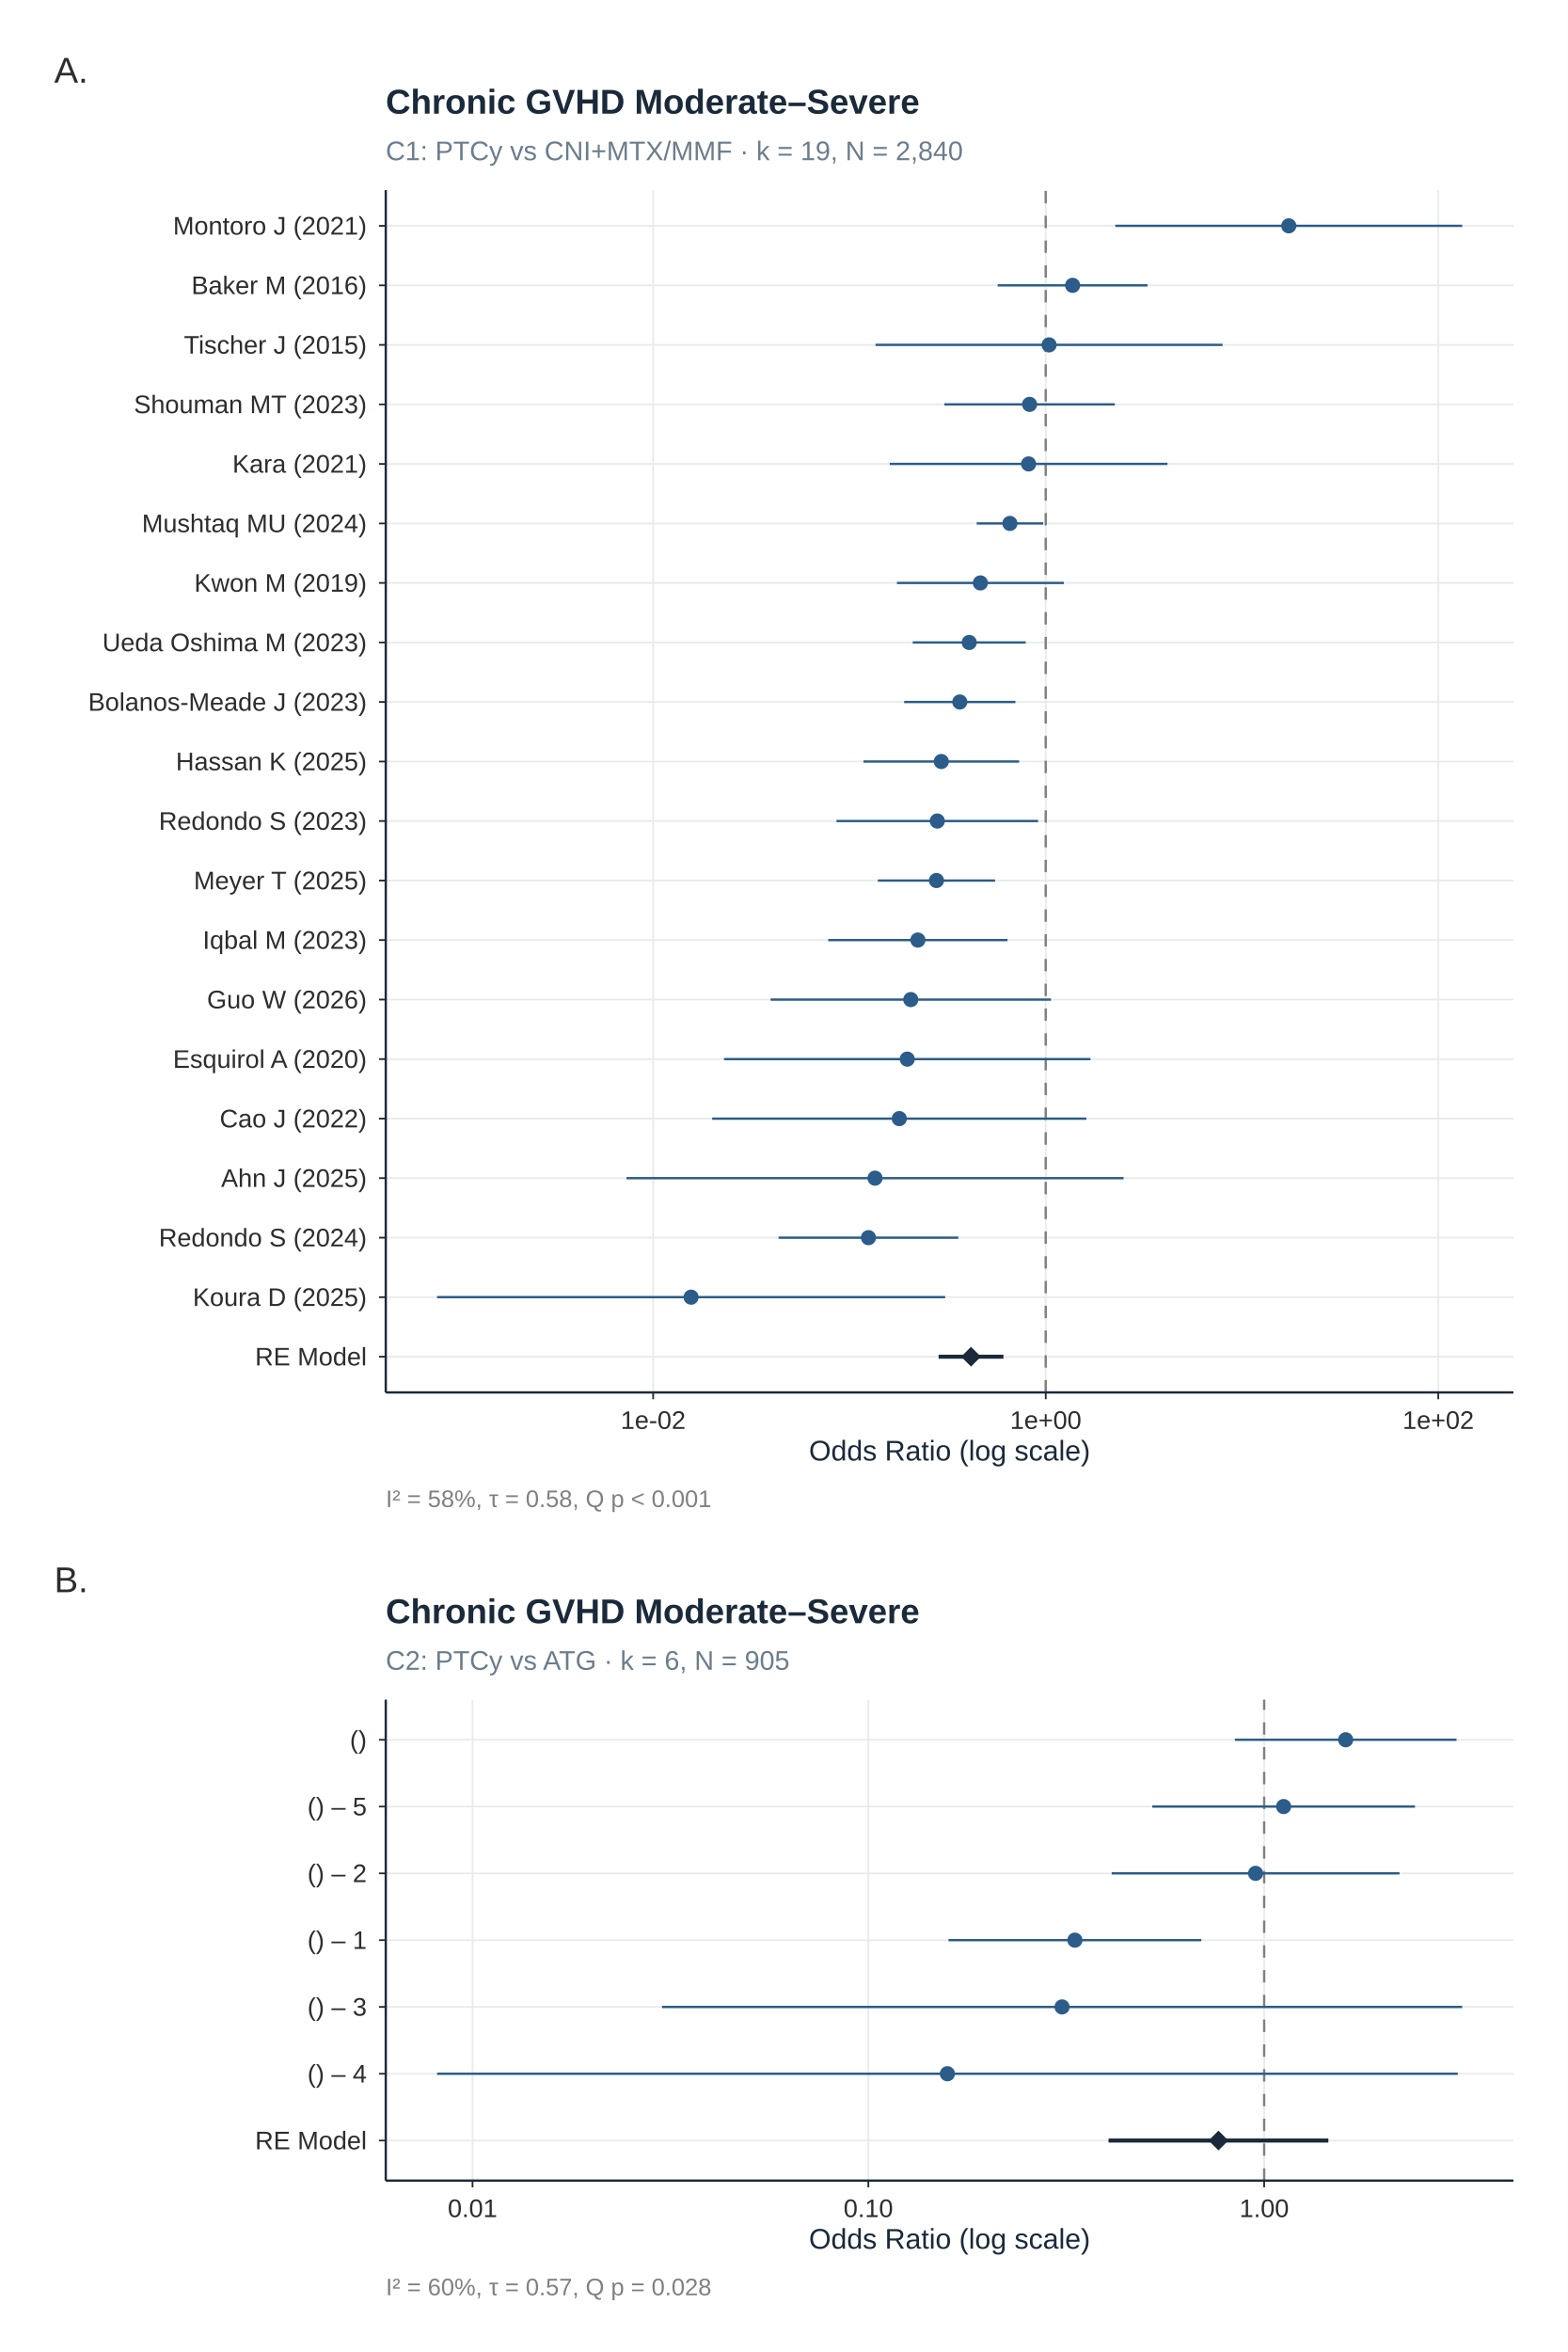
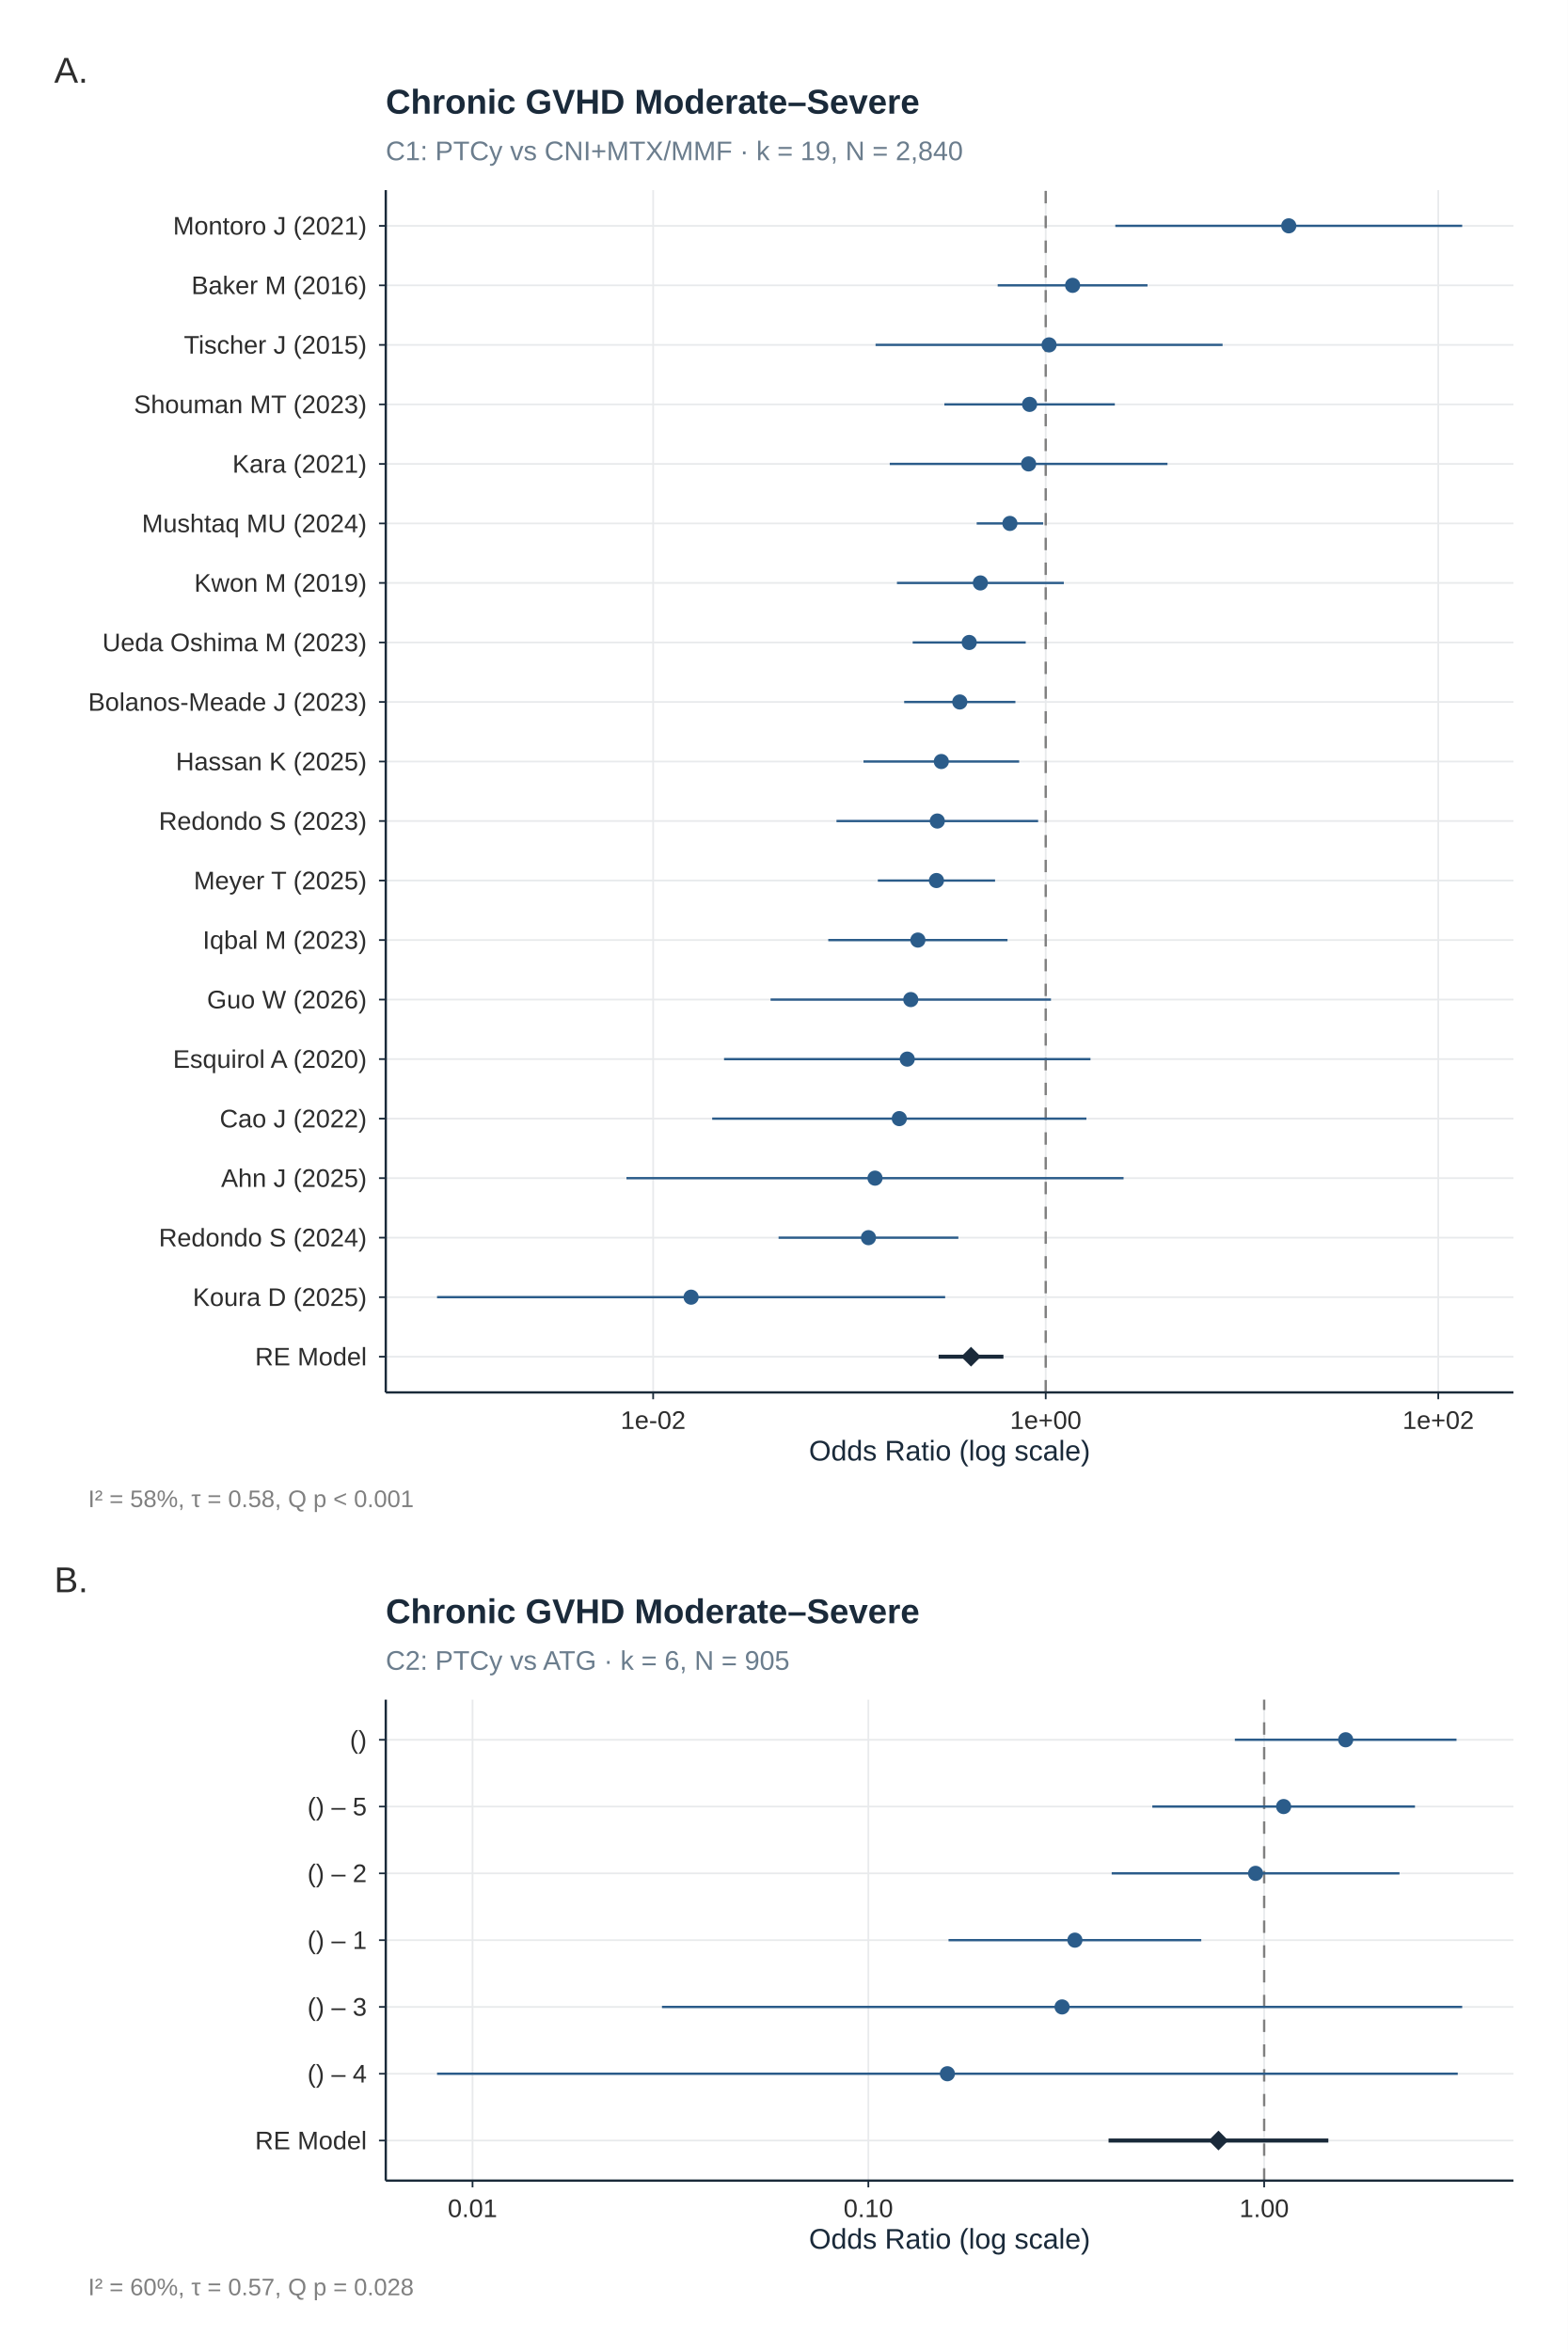
<svg xmlns="http://www.w3.org/2000/svg" width="576.00pt" height="864.00pt" viewBox="0 0 576.00 864.00">
  <g class="svglite">
    <defs>
      <style type="text/css">
    .svglite line, .svglite polyline, .svglite polygon, .svglite path, .svglite rect, .svglite circle {
      fill: none;
      stroke: #000000;
      stroke-linecap: round;
      stroke-linejoin: round;
      stroke-miterlimit: 10.00;
    }
    .svglite text {
      white-space: pre;
    }
    .svglite g.glyphgroup path {
      fill: inherit;
      stroke: none;
    }
  </style>
    </defs>
    <rect width="100%" height="100%" style="stroke: none; fill: #FFFFFF;" />
    <defs>
      <clipPath id="cpMC4wMHw1NzYuMDB8MC4wMHw4NjQuMDA=">
        <rect x="0.00" y="0.00" width="576.00" height="864.00" />
      </clipPath>
    </defs>
    <g clip-path="url(#cpMC4wMHw1NzYuMDB8MC4wMHw4NjQuMDA=)">
      <rect x="-0" y="-0" width="576.00" height="864.00" style="stroke-width: 1.07; stroke: none; fill: #FFFFFF;" />
    </g>
    <defs>
      <clipPath id="cpMTQxLjc0fDU1Ni4wN3w2OS44NHw4MDEuMDQ=">
        <rect x="141.74" y="69.84" width="414.33" height="731.20" />
      </clipPath>
    </defs>
    <g clip-path="url(#cpMTQxLjc0fDU1Ni4wN3w2OS44NHw4MDEuMDQ=)">
</g>
    <g clip-path="url(#cpMC4wMHw1NzYuMDB8MC4wMHw4NjQuMDA=)">
</g>
    <defs>
      <clipPath id="cpOS45Nnw1NjYuMDR8OS45Nnw1NjQuNTA=">
        <rect x="9.96" y="9.96" width="556.07" height="554.53" />
      </clipPath>
    </defs>
    <g clip-path="url(#cpOS45Nnw1NjYuMDR8OS45Nnw1NjQuNTA=)">
      <rect x="9.96" y="9.96" width="556.07" height="554.53" style="stroke-width: 0.97; stroke: none; fill: #FFFFFF;" />
    </g>
    <g clip-path="url(#cpMC4wMHw1NzYuMDB8MC4wMHw4NjQuMDA=)">
</g>
    <defs>
      <clipPath id="cpOS45Nnw1NjYuMDR8NTY0LjUwfDg1NC4wNA==">
        <rect x="9.96" y="564.50" width="556.07" height="289.54" />
      </clipPath>
    </defs>
    <g clip-path="url(#cpOS45Nnw1NjYuMDR8NTY0LjUwfDg1NC4wNA==)">
      <rect x="9.96" y="564.50" width="556.07" height="289.54" style="stroke-width: 0.97; stroke: none; fill: #FFFFFF;" />
    </g>
    <g clip-path="url(#cpMC4wMHw1NzYuMDB8MC4wMHw4NjQuMDA=)">
</g>
    <defs>
      <clipPath id="cpMTQxLjc0fDU1Ni4wN3w2OS44NHw1MTEuNTA=">
        <rect x="141.74" y="69.84" width="414.33" height="441.66" />
      </clipPath>
    </defs>
    <g clip-path="url(#cpMTQxLjc0fDU1Ni4wN3w2OS44NHw1MTEuNTA=)">
      <rect x="141.74" y="69.84" width="414.33" height="441.66" style="stroke-width: 0.97; stroke: none; fill: #FFFFFF;" />
      <polyline points="141.74,498.38 556.07,498.38 " style="stroke-width: 0.64; stroke: #E8EAEC; stroke-linecap: butt;" />
      <polyline points="141.74,476.51 556.07,476.51 " style="stroke-width: 0.64; stroke: #E8EAEC; stroke-linecap: butt;" />
      <polyline points="141.74,454.65 556.07,454.65 " style="stroke-width: 0.64; stroke: #E8EAEC; stroke-linecap: butt;" />
      <polyline points="141.74,432.79 556.07,432.79 " style="stroke-width: 0.64; stroke: #E8EAEC; stroke-linecap: butt;" />
      <polyline points="141.74,410.92 556.07,410.92 " style="stroke-width: 0.64; stroke: #E8EAEC; stroke-linecap: butt;" />
      <polyline points="141.74,389.06 556.07,389.06 " style="stroke-width: 0.64; stroke: #E8EAEC; stroke-linecap: butt;" />
      <polyline points="141.74,367.19 556.07,367.19 " style="stroke-width: 0.64; stroke: #E8EAEC; stroke-linecap: butt;" />
      <polyline points="141.74,345.33 556.07,345.33 " style="stroke-width: 0.64; stroke: #E8EAEC; stroke-linecap: butt;" />
      <polyline points="141.74,323.46 556.07,323.46 " style="stroke-width: 0.64; stroke: #E8EAEC; stroke-linecap: butt;" />
      <polyline points="141.74,301.60 556.07,301.60 " style="stroke-width: 0.64; stroke: #E8EAEC; stroke-linecap: butt;" />
      <polyline points="141.74,279.74 556.07,279.74 " style="stroke-width: 0.64; stroke: #E8EAEC; stroke-linecap: butt;" />
      <polyline points="141.74,257.87 556.07,257.87 " style="stroke-width: 0.64; stroke: #E8EAEC; stroke-linecap: butt;" />
      <polyline points="141.74,236.01 556.07,236.01 " style="stroke-width: 0.64; stroke: #E8EAEC; stroke-linecap: butt;" />
      <polyline points="141.74,214.14 556.07,214.14 " style="stroke-width: 0.64; stroke: #E8EAEC; stroke-linecap: butt;" />
      <polyline points="141.74,192.28 556.07,192.28 " style="stroke-width: 0.64; stroke: #E8EAEC; stroke-linecap: butt;" />
      <polyline points="141.74,170.42 556.07,170.42 " style="stroke-width: 0.64; stroke: #E8EAEC; stroke-linecap: butt;" />
      <polyline points="141.74,148.55 556.07,148.55 " style="stroke-width: 0.64; stroke: #E8EAEC; stroke-linecap: butt;" />
      <polyline points="141.74,126.69 556.07,126.69 " style="stroke-width: 0.64; stroke: #E8EAEC; stroke-linecap: butt;" />
      <polyline points="141.74,104.82 556.07,104.82 " style="stroke-width: 0.64; stroke: #E8EAEC; stroke-linecap: butt;" />
      <polyline points="141.74,82.96 556.07,82.96 " style="stroke-width: 0.64; stroke: #E8EAEC; stroke-linecap: butt;" />
      <polyline points="239.98,511.50 239.98,69.84 " style="stroke-width: 0.64; stroke: #E8EAEC; stroke-linecap: butt;" />
      <polyline points="384.22,511.50 384.22,69.84 " style="stroke-width: 0.64; stroke: #E8EAEC; stroke-linecap: butt;" />
      <polyline points="528.45,511.50 528.45,69.84 " style="stroke-width: 0.64; stroke: #E8EAEC; stroke-linecap: butt;" />
      <line x1="384.22" y1="511.50" x2="384.22" y2="69.84" style="stroke-width: 0.85; stroke: #808080; stroke-dasharray: 4.55,4.55; stroke-linecap: butt;" />
      <line x1="160.58" y1="476.51" x2="347.27" y2="476.51" style="stroke-width: 0.85; stroke: #2B5C8A; stroke-linecap: butt;" />
      <line x1="286.06" y1="454.65" x2="352.12" y2="454.65" style="stroke-width: 0.85; stroke: #2B5C8A; stroke-linecap: butt;" />
      <line x1="230.17" y1="432.79" x2="412.82" y2="432.79" style="stroke-width: 0.85; stroke: #2B5C8A; stroke-linecap: butt;" />
      <line x1="261.67" y1="410.92" x2="399.17" y2="410.92" style="stroke-width: 0.85; stroke: #2B5C8A; stroke-linecap: butt;" />
      <line x1="266.03" y1="389.06" x2="400.66" y2="389.06" style="stroke-width: 0.85; stroke: #2B5C8A; stroke-linecap: butt;" />
      <line x1="283.12" y1="367.19" x2="386.15" y2="367.19" style="stroke-width: 0.85; stroke: #2B5C8A; stroke-linecap: butt;" />
      <line x1="304.32" y1="345.33" x2="370.18" y2="345.33" style="stroke-width: 0.85; stroke: #2B5C8A; stroke-linecap: butt;" />
      <line x1="322.53" y1="323.46" x2="365.61" y2="323.46" style="stroke-width: 0.85; stroke: #2B5C8A; stroke-linecap: butt;" />
      <line x1="307.34" y1="301.60" x2="381.43" y2="301.60" style="stroke-width: 0.85; stroke: #2B5C8A; stroke-linecap: butt;" />
      <line x1="317.26" y1="279.74" x2="374.46" y2="279.74" style="stroke-width: 0.85; stroke: #2B5C8A; stroke-linecap: butt;" />
      <line x1="332.21" y1="257.87" x2="373.08" y2="257.87" style="stroke-width: 0.85; stroke: #2B5C8A; stroke-linecap: butt;" />
      <line x1="335.34" y1="236.01" x2="376.87" y2="236.01" style="stroke-width: 0.85; stroke: #2B5C8A; stroke-linecap: butt;" />
      <line x1="329.56" y1="214.14" x2="390.87" y2="214.14" style="stroke-width: 0.85; stroke: #2B5C8A; stroke-linecap: butt;" />
      <line x1="358.86" y1="192.28" x2="383.27" y2="192.28" style="stroke-width: 0.85; stroke: #2B5C8A; stroke-linecap: butt;" />
      <line x1="326.91" y1="170.42" x2="428.96" y2="170.42" style="stroke-width: 0.85; stroke: #2B5C8A; stroke-linecap: butt;" />
      <line x1="346.97" y1="148.55" x2="409.61" y2="148.55" style="stroke-width: 0.85; stroke: #2B5C8A; stroke-linecap: butt;" />
      <line x1="321.70" y1="126.69" x2="449.20" y2="126.69" style="stroke-width: 0.85; stroke: #2B5C8A; stroke-linecap: butt;" />
      <line x1="366.57" y1="104.82" x2="421.62" y2="104.82" style="stroke-width: 0.85; stroke: #2B5C8A; stroke-linecap: butt;" />
      <line x1="409.79" y1="82.96" x2="537.24" y2="82.96" style="stroke-width: 0.85; stroke: #2B5C8A; stroke-linecap: butt;" />
      <circle cx="253.92" cy="476.51" r="2.14" style="stroke-width: 1.29; stroke: #2B5C8A; fill: #2B5C8A;" />
      <circle cx="319.09" cy="454.65" r="2.14" style="stroke-width: 1.29; stroke: #2B5C8A; fill: #2B5C8A;" />
      <circle cx="321.50" cy="432.79" r="2.14" style="stroke-width: 1.29; stroke: #2B5C8A; fill: #2B5C8A;" />
      <circle cx="330.42" cy="410.92" r="2.14" style="stroke-width: 1.29; stroke: #2B5C8A; fill: #2B5C8A;" />
      <circle cx="333.34" cy="389.06" r="2.14" style="stroke-width: 1.29; stroke: #2B5C8A; fill: #2B5C8A;" />
      <circle cx="334.64" cy="367.19" r="2.14" style="stroke-width: 1.29; stroke: #2B5C8A; fill: #2B5C8A;" />
      <circle cx="337.25" cy="345.33" r="2.14" style="stroke-width: 1.29; stroke: #2B5C8A; fill: #2B5C8A;" />
      <circle cx="344.07" cy="323.46" r="2.14" style="stroke-width: 1.29; stroke: #2B5C8A; fill: #2B5C8A;" />
      <circle cx="344.38" cy="301.60" r="2.14" style="stroke-width: 1.29; stroke: #2B5C8A; fill: #2B5C8A;" />
      <circle cx="345.86" cy="279.74" r="2.14" style="stroke-width: 1.29; stroke: #2B5C8A; fill: #2B5C8A;" />
      <circle cx="352.65" cy="257.87" r="2.14" style="stroke-width: 1.29; stroke: #2B5C8A; fill: #2B5C8A;" />
      <circle cx="356.11" cy="236.01" r="2.14" style="stroke-width: 1.29; stroke: #2B5C8A; fill: #2B5C8A;" />
      <circle cx="360.21" cy="214.14" r="2.14" style="stroke-width: 1.29; stroke: #2B5C8A; fill: #2B5C8A;" />
      <circle cx="371.06" cy="192.28" r="2.14" style="stroke-width: 1.29; stroke: #2B5C8A; fill: #2B5C8A;" />
      <circle cx="377.93" cy="170.42" r="2.14" style="stroke-width: 1.29; stroke: #2B5C8A; fill: #2B5C8A;" />
      <circle cx="378.29" cy="148.55" r="2.14" style="stroke-width: 1.29; stroke: #2B5C8A; fill: #2B5C8A;" />
      <circle cx="385.45" cy="126.69" r="2.14" style="stroke-width: 1.29; stroke: #2B5C8A; fill: #2B5C8A;" />
      <circle cx="394.10" cy="104.82" r="2.14" style="stroke-width: 1.29; stroke: #2B5C8A; fill: #2B5C8A;" />
      <circle cx="473.52" cy="82.96" r="2.14" style="stroke-width: 1.29; stroke: #2B5C8A; fill: #2B5C8A;" />
      <line x1="344.87" y1="498.38" x2="368.68" y2="498.38" style="stroke-width: 1.49; stroke: #1A2A3A; stroke-linecap: butt;" />
      <polygon points="353.14,498.38 356.77,494.75 360.41,498.38 356.77,502.01 " style="stroke-width: 1.29; stroke: none; fill: #1A2A3A;" />
    </g>
    <g clip-path="url(#cpMC4wMHw1NzYuMDB8MC4wMHw4NjQuMDA=)">
      <polyline points="141.74,511.50 141.74,69.84 " style="stroke-width: 0.85; stroke: #1A2A3A; stroke-linecap: butt;" />
      <text x="134.77" y="501.59" text-anchor="end" style="font-size: 9.35px;fill: #2D2D2D; font-family: &quot;Liberation Sans&quot;;" textLength="41.05px" lengthAdjust="spacingAndGlyphs">RE Model</text>
      <text x="134.77" y="479.73" text-anchor="end" style="font-size: 9.35px;fill: #2D2D2D; font-family: &quot;Liberation Sans&quot;;" textLength="63.92px" lengthAdjust="spacingAndGlyphs">Koura D (2025)</text>
      <text x="134.77" y="457.86" text-anchor="end" style="font-size: 9.35px;fill: #2D2D2D; font-family: &quot;Liberation Sans&quot;;" textLength="76.42px" lengthAdjust="spacingAndGlyphs">Redondo S (2024)</text>
      <text x="134.77" y="436.00" text-anchor="end" style="font-size: 9.35px;fill: #2D2D2D; font-family: &quot;Liberation Sans&quot;;" textLength="53.53px" lengthAdjust="spacingAndGlyphs">Ahn J (2025)</text>
      <text x="134.77" y="414.14" text-anchor="end" style="font-size: 9.35px;fill: #2D2D2D; font-family: &quot;Liberation Sans&quot;;" textLength="54.05px" lengthAdjust="spacingAndGlyphs">Cao J (2022)</text>
      <text x="134.77" y="392.27" text-anchor="end" style="font-size: 9.35px;fill: #2D2D2D; font-family: &quot;Liberation Sans&quot;;" textLength="71.20px" lengthAdjust="spacingAndGlyphs">Esquirol A (2020)</text>
      <text x="134.77" y="370.41" text-anchor="end" style="font-size: 9.35px;fill: #2D2D2D; font-family: &quot;Liberation Sans&quot;;" textLength="58.70px" lengthAdjust="spacingAndGlyphs">Guo W (2026)</text>
      <text x="134.77" y="348.54" text-anchor="end" style="font-size: 9.35px;fill: #2D2D2D; font-family: &quot;Liberation Sans&quot;;" textLength="60.28px" lengthAdjust="spacingAndGlyphs">Iqbal M (2023)</text>
      <text x="134.77" y="326.68" text-anchor="end" style="font-size: 9.35px;fill: #2D2D2D; font-family: &quot;Liberation Sans&quot;;" textLength="63.55px" lengthAdjust="spacingAndGlyphs">Meyer T (2025)</text>
      <text x="134.77" y="304.82" text-anchor="end" style="font-size: 9.35px;fill: #2D2D2D; font-family: &quot;Liberation Sans&quot;;" textLength="76.42px" lengthAdjust="spacingAndGlyphs">Redondo S (2023)</text>
      <text x="134.77" y="282.95" text-anchor="end" style="font-size: 9.35px;fill: #2D2D2D; font-family: &quot;Liberation Sans&quot;;" textLength="70.16px" lengthAdjust="spacingAndGlyphs">Hassan K (2025)</text>
      <text x="134.77" y="261.09" text-anchor="end" style="font-size: 9.35px;fill: #2D2D2D; font-family: &quot;Liberation Sans&quot;;" textLength="102.39px" lengthAdjust="spacingAndGlyphs">Bolanos-Meade J (2023)</text>
      <text x="134.77" y="239.22" text-anchor="end" style="font-size: 9.35px;fill: #2D2D2D; font-family: &quot;Liberation Sans&quot;;" textLength="97.16px" lengthAdjust="spacingAndGlyphs">Ueda Oshima M (2023)</text>
      <text x="134.77" y="217.36" text-anchor="end" style="font-size: 9.35px;fill: #2D2D2D; font-family: &quot;Liberation Sans&quot;;" textLength="63.39px" lengthAdjust="spacingAndGlyphs">Kwon M (2019)</text>
      <text x="134.77" y="195.49" text-anchor="end" style="font-size: 9.35px;fill: #2D2D2D; font-family: &quot;Liberation Sans&quot;;" textLength="82.61px" lengthAdjust="spacingAndGlyphs">Mushtaq MU (2024)</text>
      <text x="134.77" y="173.63" text-anchor="end" style="font-size: 9.35px;fill: #2D2D2D; font-family: &quot;Liberation Sans&quot;;" textLength="49.38px" lengthAdjust="spacingAndGlyphs">Kara (2021)</text>
      <text x="134.77" y="151.77" text-anchor="end" style="font-size: 9.35px;fill: #2D2D2D; font-family: &quot;Liberation Sans&quot;;" textLength="85.56px" lengthAdjust="spacingAndGlyphs">Shouman MT (2023)</text>
      <text x="134.77" y="129.90" text-anchor="end" style="font-size: 9.35px;fill: #2D2D2D; font-family: &quot;Liberation Sans&quot;;" textLength="67.19px" lengthAdjust="spacingAndGlyphs">Tischer J (2015)</text>
      <text x="134.77" y="108.04" text-anchor="end" style="font-size: 9.35px;fill: #2D2D2D; font-family: &quot;Liberation Sans&quot;;" textLength="64.42px" lengthAdjust="spacingAndGlyphs">Baker M (2016)</text>
      <text x="134.77" y="86.17" text-anchor="end" style="font-size: 9.35px;fill: #2D2D2D; font-family: &quot;Liberation Sans&quot;;" textLength="71.19px" lengthAdjust="spacingAndGlyphs">Montoro J (2021)</text>
      <polyline points="139.25,498.38 141.74,498.38 " style="stroke-width: 0.64; stroke: #1A2A3A; stroke-linecap: butt;" />
      <polyline points="139.25,476.51 141.74,476.51 " style="stroke-width: 0.64; stroke: #1A2A3A; stroke-linecap: butt;" />
      <polyline points="139.25,454.65 141.74,454.65 " style="stroke-width: 0.64; stroke: #1A2A3A; stroke-linecap: butt;" />
      <polyline points="139.25,432.79 141.74,432.79 " style="stroke-width: 0.64; stroke: #1A2A3A; stroke-linecap: butt;" />
      <polyline points="139.25,410.92 141.74,410.92 " style="stroke-width: 0.64; stroke: #1A2A3A; stroke-linecap: butt;" />
      <polyline points="139.25,389.06 141.74,389.06 " style="stroke-width: 0.64; stroke: #1A2A3A; stroke-linecap: butt;" />
      <polyline points="139.25,367.19 141.74,367.19 " style="stroke-width: 0.64; stroke: #1A2A3A; stroke-linecap: butt;" />
      <polyline points="139.25,345.33 141.74,345.33 " style="stroke-width: 0.64; stroke: #1A2A3A; stroke-linecap: butt;" />
      <polyline points="139.25,323.46 141.74,323.46 " style="stroke-width: 0.64; stroke: #1A2A3A; stroke-linecap: butt;" />
      <polyline points="139.25,301.60 141.74,301.60 " style="stroke-width: 0.64; stroke: #1A2A3A; stroke-linecap: butt;" />
      <polyline points="139.25,279.74 141.74,279.74 " style="stroke-width: 0.64; stroke: #1A2A3A; stroke-linecap: butt;" />
      <polyline points="139.25,257.87 141.74,257.87 " style="stroke-width: 0.64; stroke: #1A2A3A; stroke-linecap: butt;" />
      <polyline points="139.25,236.01 141.74,236.01 " style="stroke-width: 0.64; stroke: #1A2A3A; stroke-linecap: butt;" />
      <polyline points="139.25,214.14 141.74,214.14 " style="stroke-width: 0.64; stroke: #1A2A3A; stroke-linecap: butt;" />
      <polyline points="139.25,192.28 141.74,192.28 " style="stroke-width: 0.64; stroke: #1A2A3A; stroke-linecap: butt;" />
      <polyline points="139.25,170.42 141.74,170.42 " style="stroke-width: 0.64; stroke: #1A2A3A; stroke-linecap: butt;" />
      <polyline points="139.25,148.55 141.74,148.55 " style="stroke-width: 0.64; stroke: #1A2A3A; stroke-linecap: butt;" />
      <polyline points="139.25,126.69 141.74,126.69 " style="stroke-width: 0.64; stroke: #1A2A3A; stroke-linecap: butt;" />
      <polyline points="139.25,104.82 141.74,104.82 " style="stroke-width: 0.64; stroke: #1A2A3A; stroke-linecap: butt;" />
      <polyline points="139.25,82.96 141.74,82.96 " style="stroke-width: 0.64; stroke: #1A2A3A; stroke-linecap: butt;" />
      <polyline points="141.74,511.50 556.07,511.50 " style="stroke-width: 0.85; stroke: #1A2A3A; stroke-linecap: butt;" />
      <polyline points="239.98,513.99 239.98,511.50 " style="stroke-width: 0.64; stroke: #1A2A3A; stroke-linecap: butt;" />
      <polyline points="384.22,513.99 384.22,511.50 " style="stroke-width: 0.64; stroke: #1A2A3A; stroke-linecap: butt;" />
      <polyline points="528.45,513.99 528.45,511.50 " style="stroke-width: 0.64; stroke: #1A2A3A; stroke-linecap: butt;" />
      <text x="239.98" y="524.90" text-anchor="middle" style="font-size: 9.35px;fill: #2D2D2D; font-family: &quot;Liberation Sans&quot;;" textLength="23.92px" lengthAdjust="spacingAndGlyphs">1e-02</text>
      <text x="384.22" y="524.90" text-anchor="middle" style="font-size: 9.35px;fill: #2D2D2D; font-family: &quot;Liberation Sans&quot;;" textLength="26.27px" lengthAdjust="spacingAndGlyphs">1e+00</text>
      <text x="528.45" y="524.90" text-anchor="middle" style="font-size: 9.35px;fill: #2D2D2D; font-family: &quot;Liberation Sans&quot;;" textLength="26.27px" lengthAdjust="spacingAndGlyphs">1e+02</text>
      <text x="348.91" y="536.51" text-anchor="middle" style="font-size: 10.45px;fill: #1A2A3A; font-family: &quot;Liberation Sans&quot;;" textLength="103.31px" lengthAdjust="spacingAndGlyphs">Odds Ratio (log scale)</text>
      <text x="141.74" y="58.85" style="font-size: 9.90px;fill: #6B7D8D; font-family: &quot;Liberation Sans&quot;;" textLength="211.94px" lengthAdjust="spacingAndGlyphs">C1: PTCy vs CNI+MTX/MMF · k = 19, N = 2,840</text>
      <text x="141.74" y="41.74" style="font-size: 12.65px; font-weight: bold;fill: #1A2A3A; font-family: &quot;Liberation Sans&quot;;" textLength="196.00px" lengthAdjust="spacingAndGlyphs">Chronic GVHD Moderate–Severe</text>
-       <text x="141.74" y="553.62" style="font-size: 8.80px;fill: #808080; font-family: &quot;Liberation Sans&quot;;" textLength="119.52px" lengthAdjust="spacingAndGlyphs">I² = 58%, τ = 0.58, Q p &lt; 0.001</text>
+       <text x="32.38" y="553.62" style="font-size: 8.80px;fill: #808080; font-family: &quot;Liberation Sans&quot;;" textLength="119.52px" lengthAdjust="spacingAndGlyphs">I² = 58%, τ = 0.58, Q p &lt; 0.001</text>
      <text x="26.15" y="30.37" text-anchor="middle" style="font-size: 13.20px;fill: #2D2D2D; font-family: &quot;Liberation Sans&quot;;" textLength="12.45px" lengthAdjust="spacingAndGlyphs">A.</text>
    </g>
    <defs>
      <clipPath id="cpMTQxLjc0fDU1Ni4wN3w2MjQuMzd8ODAxLjA0">
        <rect x="141.74" y="624.37" width="414.33" height="176.66" />
      </clipPath>
    </defs>
    <g clip-path="url(#cpMTQxLjc0fDU1Ni4wN3w2MjQuMzd8ODAxLjA0)">
      <rect x="141.74" y="624.37" width="414.33" height="176.66" style="stroke-width: 0.97; stroke: none; fill: #FFFFFF;" />
      <polyline points="141.74,786.32 556.07,786.32 " style="stroke-width: 0.64; stroke: #E8EAEC; stroke-linecap: butt;" />
      <polyline points="141.74,761.78 556.07,761.78 " style="stroke-width: 0.64; stroke: #E8EAEC; stroke-linecap: butt;" />
      <polyline points="141.74,737.24 556.07,737.24 " style="stroke-width: 0.64; stroke: #E8EAEC; stroke-linecap: butt;" />
      <polyline points="141.74,712.71 556.07,712.71 " style="stroke-width: 0.64; stroke: #E8EAEC; stroke-linecap: butt;" />
      <polyline points="141.74,688.17 556.07,688.17 " style="stroke-width: 0.64; stroke: #E8EAEC; stroke-linecap: butt;" />
      <polyline points="141.74,663.63 556.07,663.63 " style="stroke-width: 0.64; stroke: #E8EAEC; stroke-linecap: butt;" />
      <polyline points="141.74,639.10 556.07,639.10 " style="stroke-width: 0.64; stroke: #E8EAEC; stroke-linecap: butt;" />
      <polyline points="173.62,801.04 173.62,624.37 " style="stroke-width: 0.64; stroke: #E8EAEC; stroke-linecap: butt;" />
      <polyline points="319.05,801.04 319.05,624.37 " style="stroke-width: 0.64; stroke: #E8EAEC; stroke-linecap: butt;" />
      <polyline points="464.48,801.04 464.48,624.37 " style="stroke-width: 0.64; stroke: #E8EAEC; stroke-linecap: butt;" />
      <line x1="464.48" y1="801.04" x2="464.48" y2="624.37" style="stroke-width: 0.85; stroke: #808080; stroke-dasharray: 4.55,4.55; stroke-linecap: butt;" />
      <line x1="160.58" y1="761.78" x2="535.61" y2="761.78" style="stroke-width: 0.85; stroke: #2B5C8A; stroke-linecap: butt;" />
      <line x1="243.22" y1="737.24" x2="537.24" y2="737.24" style="stroke-width: 0.85; stroke: #2B5C8A; stroke-linecap: butt;" />
      <line x1="348.51" y1="712.71" x2="441.37" y2="712.71" style="stroke-width: 0.85; stroke: #2B5C8A; stroke-linecap: butt;" />
      <line x1="408.46" y1="688.17" x2="514.20" y2="688.17" style="stroke-width: 0.85; stroke: #2B5C8A; stroke-linecap: butt;" />
      <line x1="423.38" y1="663.63" x2="519.89" y2="663.63" style="stroke-width: 0.85; stroke: #2B5C8A; stroke-linecap: butt;" />
      <line x1="453.71" y1="639.10" x2="535.15" y2="639.10" style="stroke-width: 0.85; stroke: #2B5C8A; stroke-linecap: butt;" />
      <circle cx="348.09" cy="761.78" r="2.14" style="stroke-width: 1.29; stroke: #2B5C8A; fill: #2B5C8A;" />
      <circle cx="390.23" cy="737.24" r="2.14" style="stroke-width: 1.29; stroke: #2B5C8A; fill: #2B5C8A;" />
      <circle cx="394.94" cy="712.71" r="2.14" style="stroke-width: 1.29; stroke: #2B5C8A; fill: #2B5C8A;" />
      <circle cx="461.33" cy="688.17" r="2.14" style="stroke-width: 1.29; stroke: #2B5C8A; fill: #2B5C8A;" />
      <circle cx="471.63" cy="663.63" r="2.14" style="stroke-width: 1.29; stroke: #2B5C8A; fill: #2B5C8A;" />
      <circle cx="494.43" cy="639.10" r="2.14" style="stroke-width: 1.29; stroke: #2B5C8A; fill: #2B5C8A;" />
      <line x1="407.30" y1="786.32" x2="488.07" y2="786.32" style="stroke-width: 1.49; stroke: #1A2A3A; stroke-linecap: butt;" />
      <polygon points="444.05,786.32 447.69,782.68 451.32,786.32 447.69,789.95 " style="stroke-width: 1.29; stroke: none; fill: #1A2A3A;" />
    </g>
    <g clip-path="url(#cpMC4wMHw1NzYuMDB8MC4wMHw4NjQuMDA=)">
      <polyline points="141.74,801.04 141.74,624.37 " style="stroke-width: 0.85; stroke: #1A2A3A; stroke-linecap: butt;" />
      <text x="134.77" y="789.53" text-anchor="end" style="font-size: 9.35px;fill: #2D2D2D; font-family: &quot;Liberation Sans&quot;;" textLength="41.05px" lengthAdjust="spacingAndGlyphs">RE Model</text>
      <text x="134.77" y="764.99" text-anchor="end" style="font-size: 9.35px;fill: #2D2D2D; font-family: &quot;Liberation Sans&quot;;" textLength="24.41px" lengthAdjust="spacingAndGlyphs"> () – 4</text>
      <text x="134.77" y="740.46" text-anchor="end" style="font-size: 9.35px;fill: #2D2D2D; font-family: &quot;Liberation Sans&quot;;" textLength="24.41px" lengthAdjust="spacingAndGlyphs"> () – 3</text>
      <text x="134.77" y="715.92" text-anchor="end" style="font-size: 9.35px;fill: #2D2D2D; font-family: &quot;Liberation Sans&quot;;" textLength="24.41px" lengthAdjust="spacingAndGlyphs"> () – 1</text>
      <text x="134.77" y="691.38" text-anchor="end" style="font-size: 9.35px;fill: #2D2D2D; font-family: &quot;Liberation Sans&quot;;" textLength="24.41px" lengthAdjust="spacingAndGlyphs"> () – 2</text>
      <text x="134.77" y="666.85" text-anchor="end" style="font-size: 9.35px;fill: #2D2D2D; font-family: &quot;Liberation Sans&quot;;" textLength="24.41px" lengthAdjust="spacingAndGlyphs"> () – 5</text>
      <text x="134.77" y="642.31" text-anchor="end" style="font-size: 9.35px;fill: #2D2D2D; font-family: &quot;Liberation Sans&quot;;" textLength="8.81px" lengthAdjust="spacingAndGlyphs"> ()</text>
      <polyline points="139.25,786.32 141.74,786.32 " style="stroke-width: 0.64; stroke: #1A2A3A; stroke-linecap: butt;" />
      <polyline points="139.25,761.78 141.74,761.78 " style="stroke-width: 0.64; stroke: #1A2A3A; stroke-linecap: butt;" />
      <polyline points="139.25,737.24 141.74,737.24 " style="stroke-width: 0.64; stroke: #1A2A3A; stroke-linecap: butt;" />
      <polyline points="139.25,712.71 141.74,712.71 " style="stroke-width: 0.64; stroke: #1A2A3A; stroke-linecap: butt;" />
      <polyline points="139.25,688.17 141.74,688.17 " style="stroke-width: 0.64; stroke: #1A2A3A; stroke-linecap: butt;" />
      <polyline points="139.25,663.63 141.74,663.63 " style="stroke-width: 0.64; stroke: #1A2A3A; stroke-linecap: butt;" />
      <polyline points="139.25,639.10 141.74,639.10 " style="stroke-width: 0.64; stroke: #1A2A3A; stroke-linecap: butt;" />
      <polyline points="141.74,801.04 556.07,801.04 " style="stroke-width: 0.85; stroke: #1A2A3A; stroke-linecap: butt;" />
      <polyline points="173.62,803.53 173.62,801.04 " style="stroke-width: 0.64; stroke: #1A2A3A; stroke-linecap: butt;" />
      <polyline points="319.05,803.53 319.05,801.04 " style="stroke-width: 0.64; stroke: #1A2A3A; stroke-linecap: butt;" />
      <polyline points="464.48,803.53 464.48,801.04 " style="stroke-width: 0.64; stroke: #1A2A3A; stroke-linecap: butt;" />
      <text x="173.62" y="814.44" text-anchor="middle" style="font-size: 9.35px;fill: #2D2D2D; font-family: &quot;Liberation Sans&quot;;" textLength="18.20px" lengthAdjust="spacingAndGlyphs">0.01</text>
      <text x="319.05" y="814.44" text-anchor="middle" style="font-size: 9.35px;fill: #2D2D2D; font-family: &quot;Liberation Sans&quot;;" textLength="18.20px" lengthAdjust="spacingAndGlyphs">0.10</text>
      <text x="464.48" y="814.44" text-anchor="middle" style="font-size: 9.35px;fill: #2D2D2D; font-family: &quot;Liberation Sans&quot;;" textLength="18.20px" lengthAdjust="spacingAndGlyphs">1.00</text>
      <text x="348.91" y="826.05" text-anchor="middle" style="font-size: 10.45px;fill: #1A2A3A; font-family: &quot;Liberation Sans&quot;;" textLength="103.31px" lengthAdjust="spacingAndGlyphs">Odds Ratio (log scale)</text>
      <text x="141.74" y="613.39" style="font-size: 9.90px;fill: #6B7D8D; font-family: &quot;Liberation Sans&quot;;" textLength="148.28px" lengthAdjust="spacingAndGlyphs">C2: PTCy vs ATG · k = 6, N = 905</text>
      <text x="141.74" y="596.28" style="font-size: 12.65px; font-weight: bold;fill: #1A2A3A; font-family: &quot;Liberation Sans&quot;;" textLength="196.00px" lengthAdjust="spacingAndGlyphs">Chronic GVHD Moderate–Severe</text>
-       <text x="141.74" y="843.16" style="font-size: 8.80px;fill: #808080; font-family: &quot;Liberation Sans&quot;;" textLength="119.52px" lengthAdjust="spacingAndGlyphs">I² = 60%, τ = 0.57, Q p = 0.028</text>
+       <text x="32.38" y="843.16" style="font-size: 8.80px;fill: #808080; font-family: &quot;Liberation Sans&quot;;" textLength="119.52px" lengthAdjust="spacingAndGlyphs">I² = 60%, τ = 0.57, Q p = 0.028</text>
      <text x="26.15" y="584.90" text-anchor="middle" style="font-size: 13.20px;fill: #2D2D2D; font-family: &quot;Liberation Sans&quot;;" textLength="12.45px" lengthAdjust="spacingAndGlyphs">B.</text>
    </g>
  </g>
</svg>
